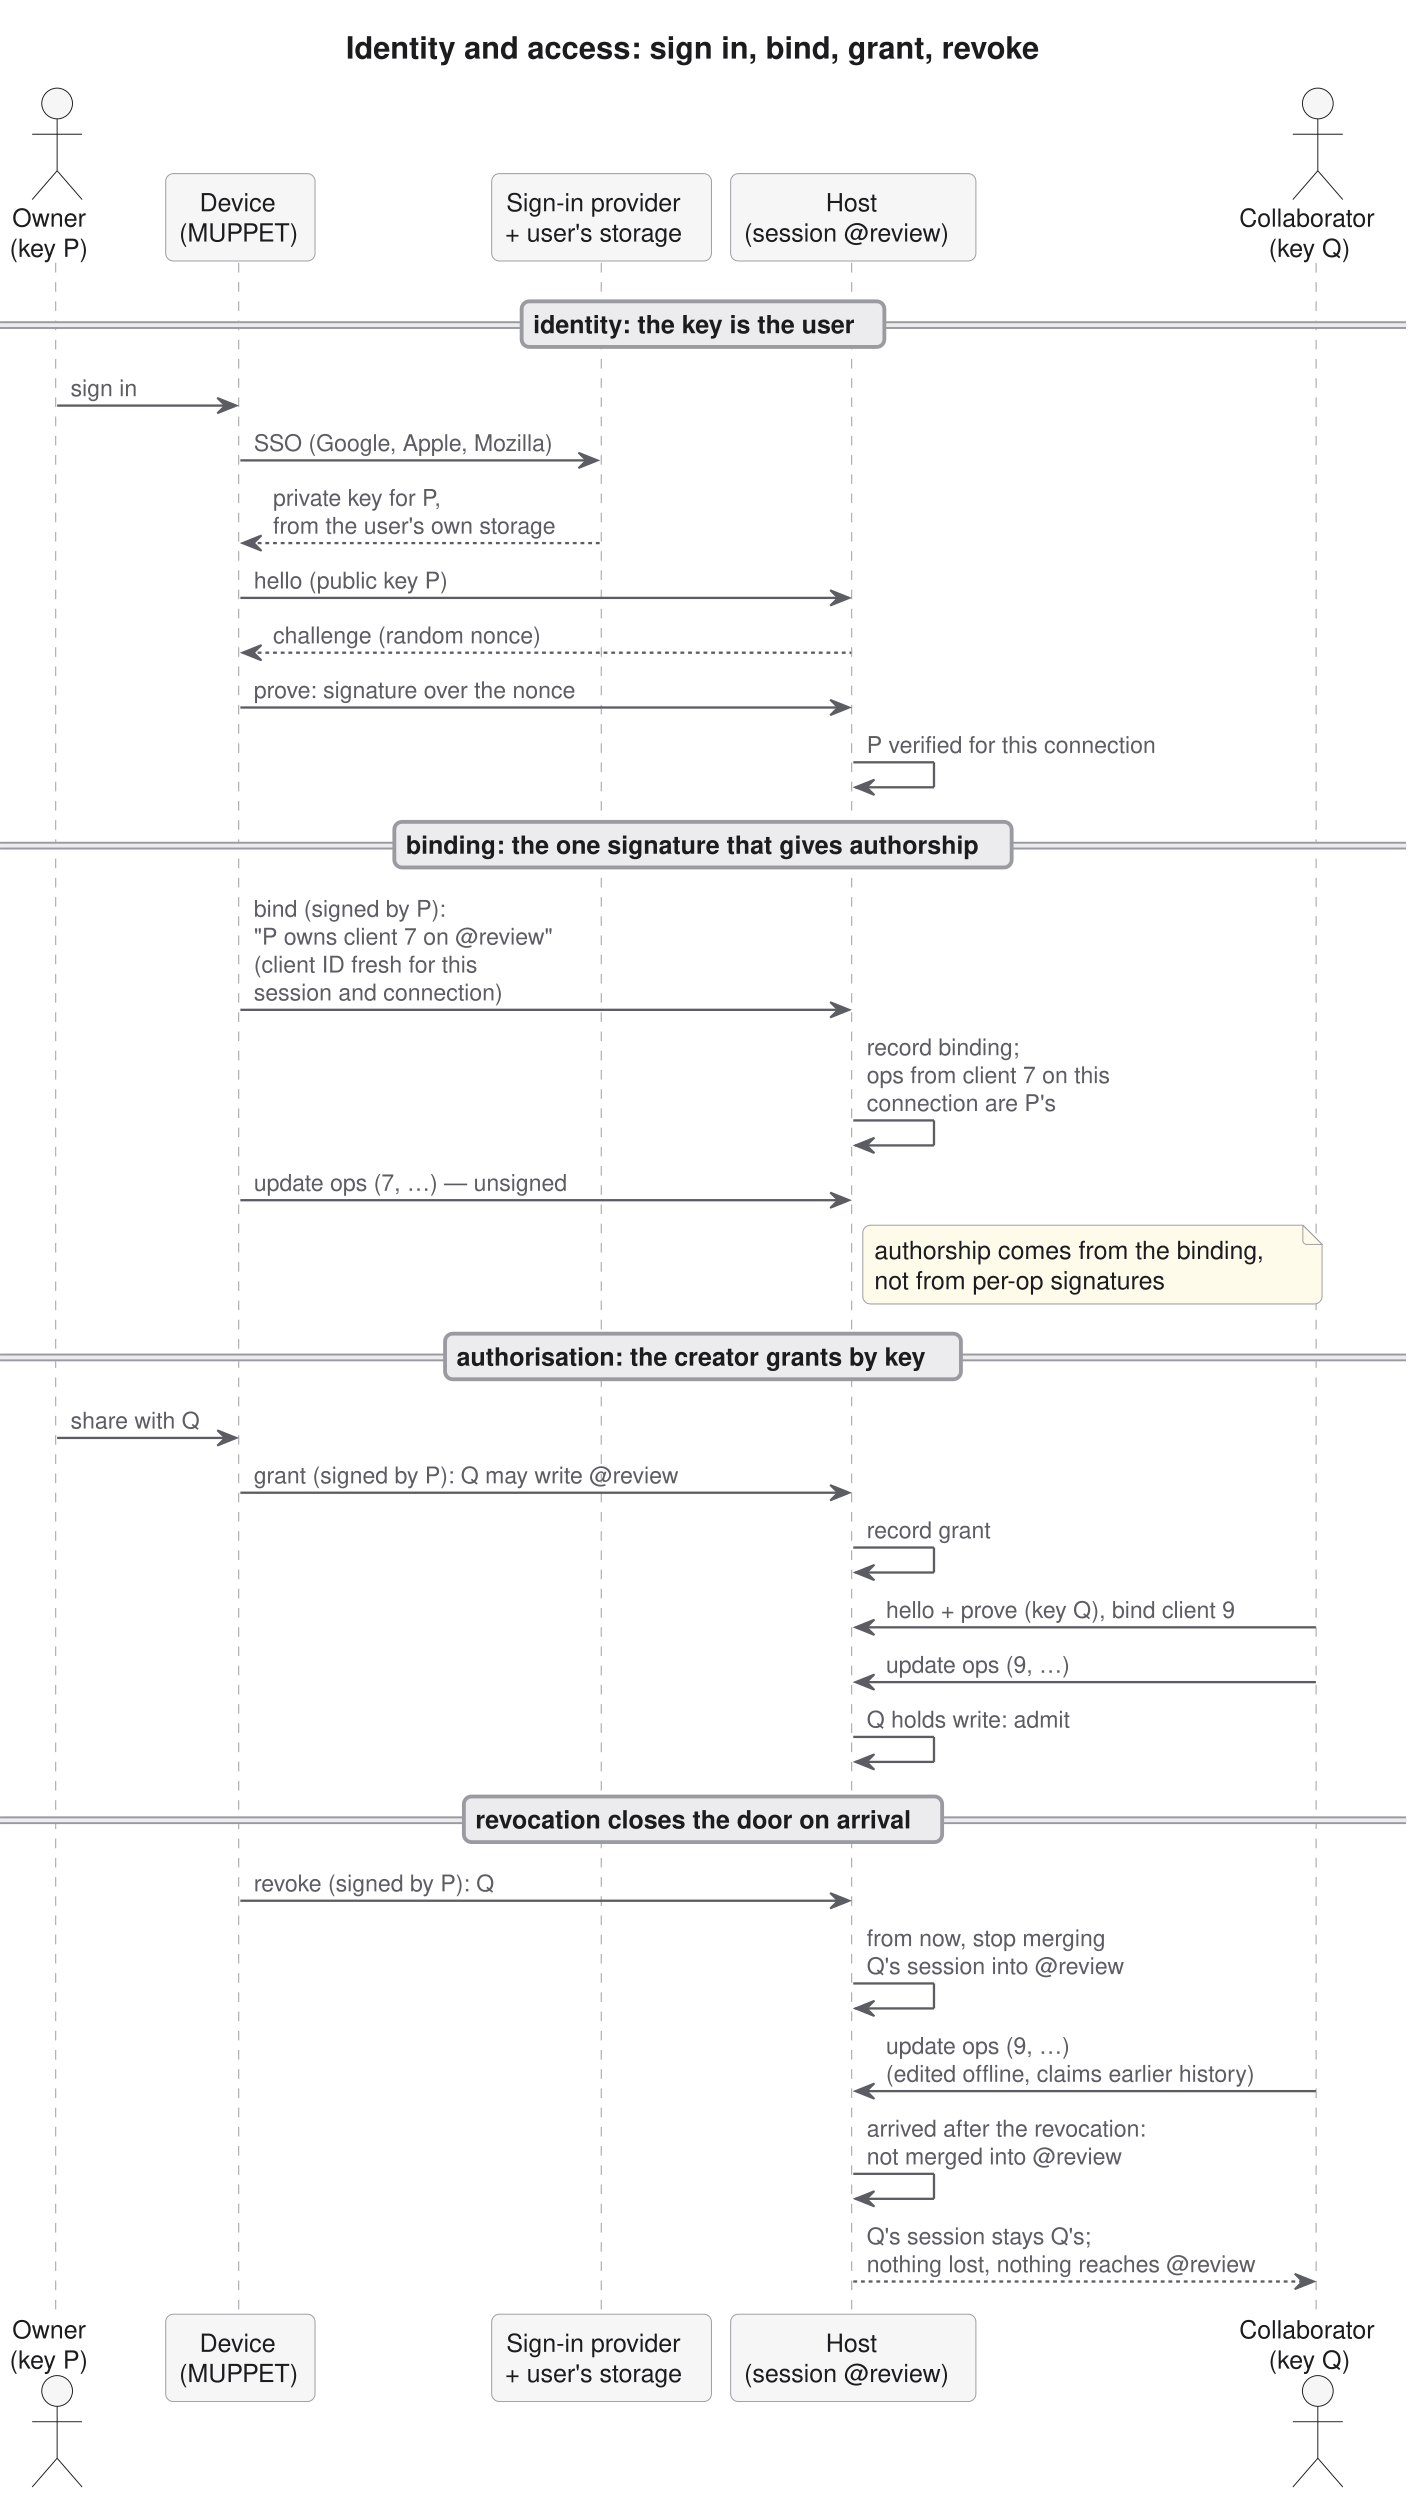
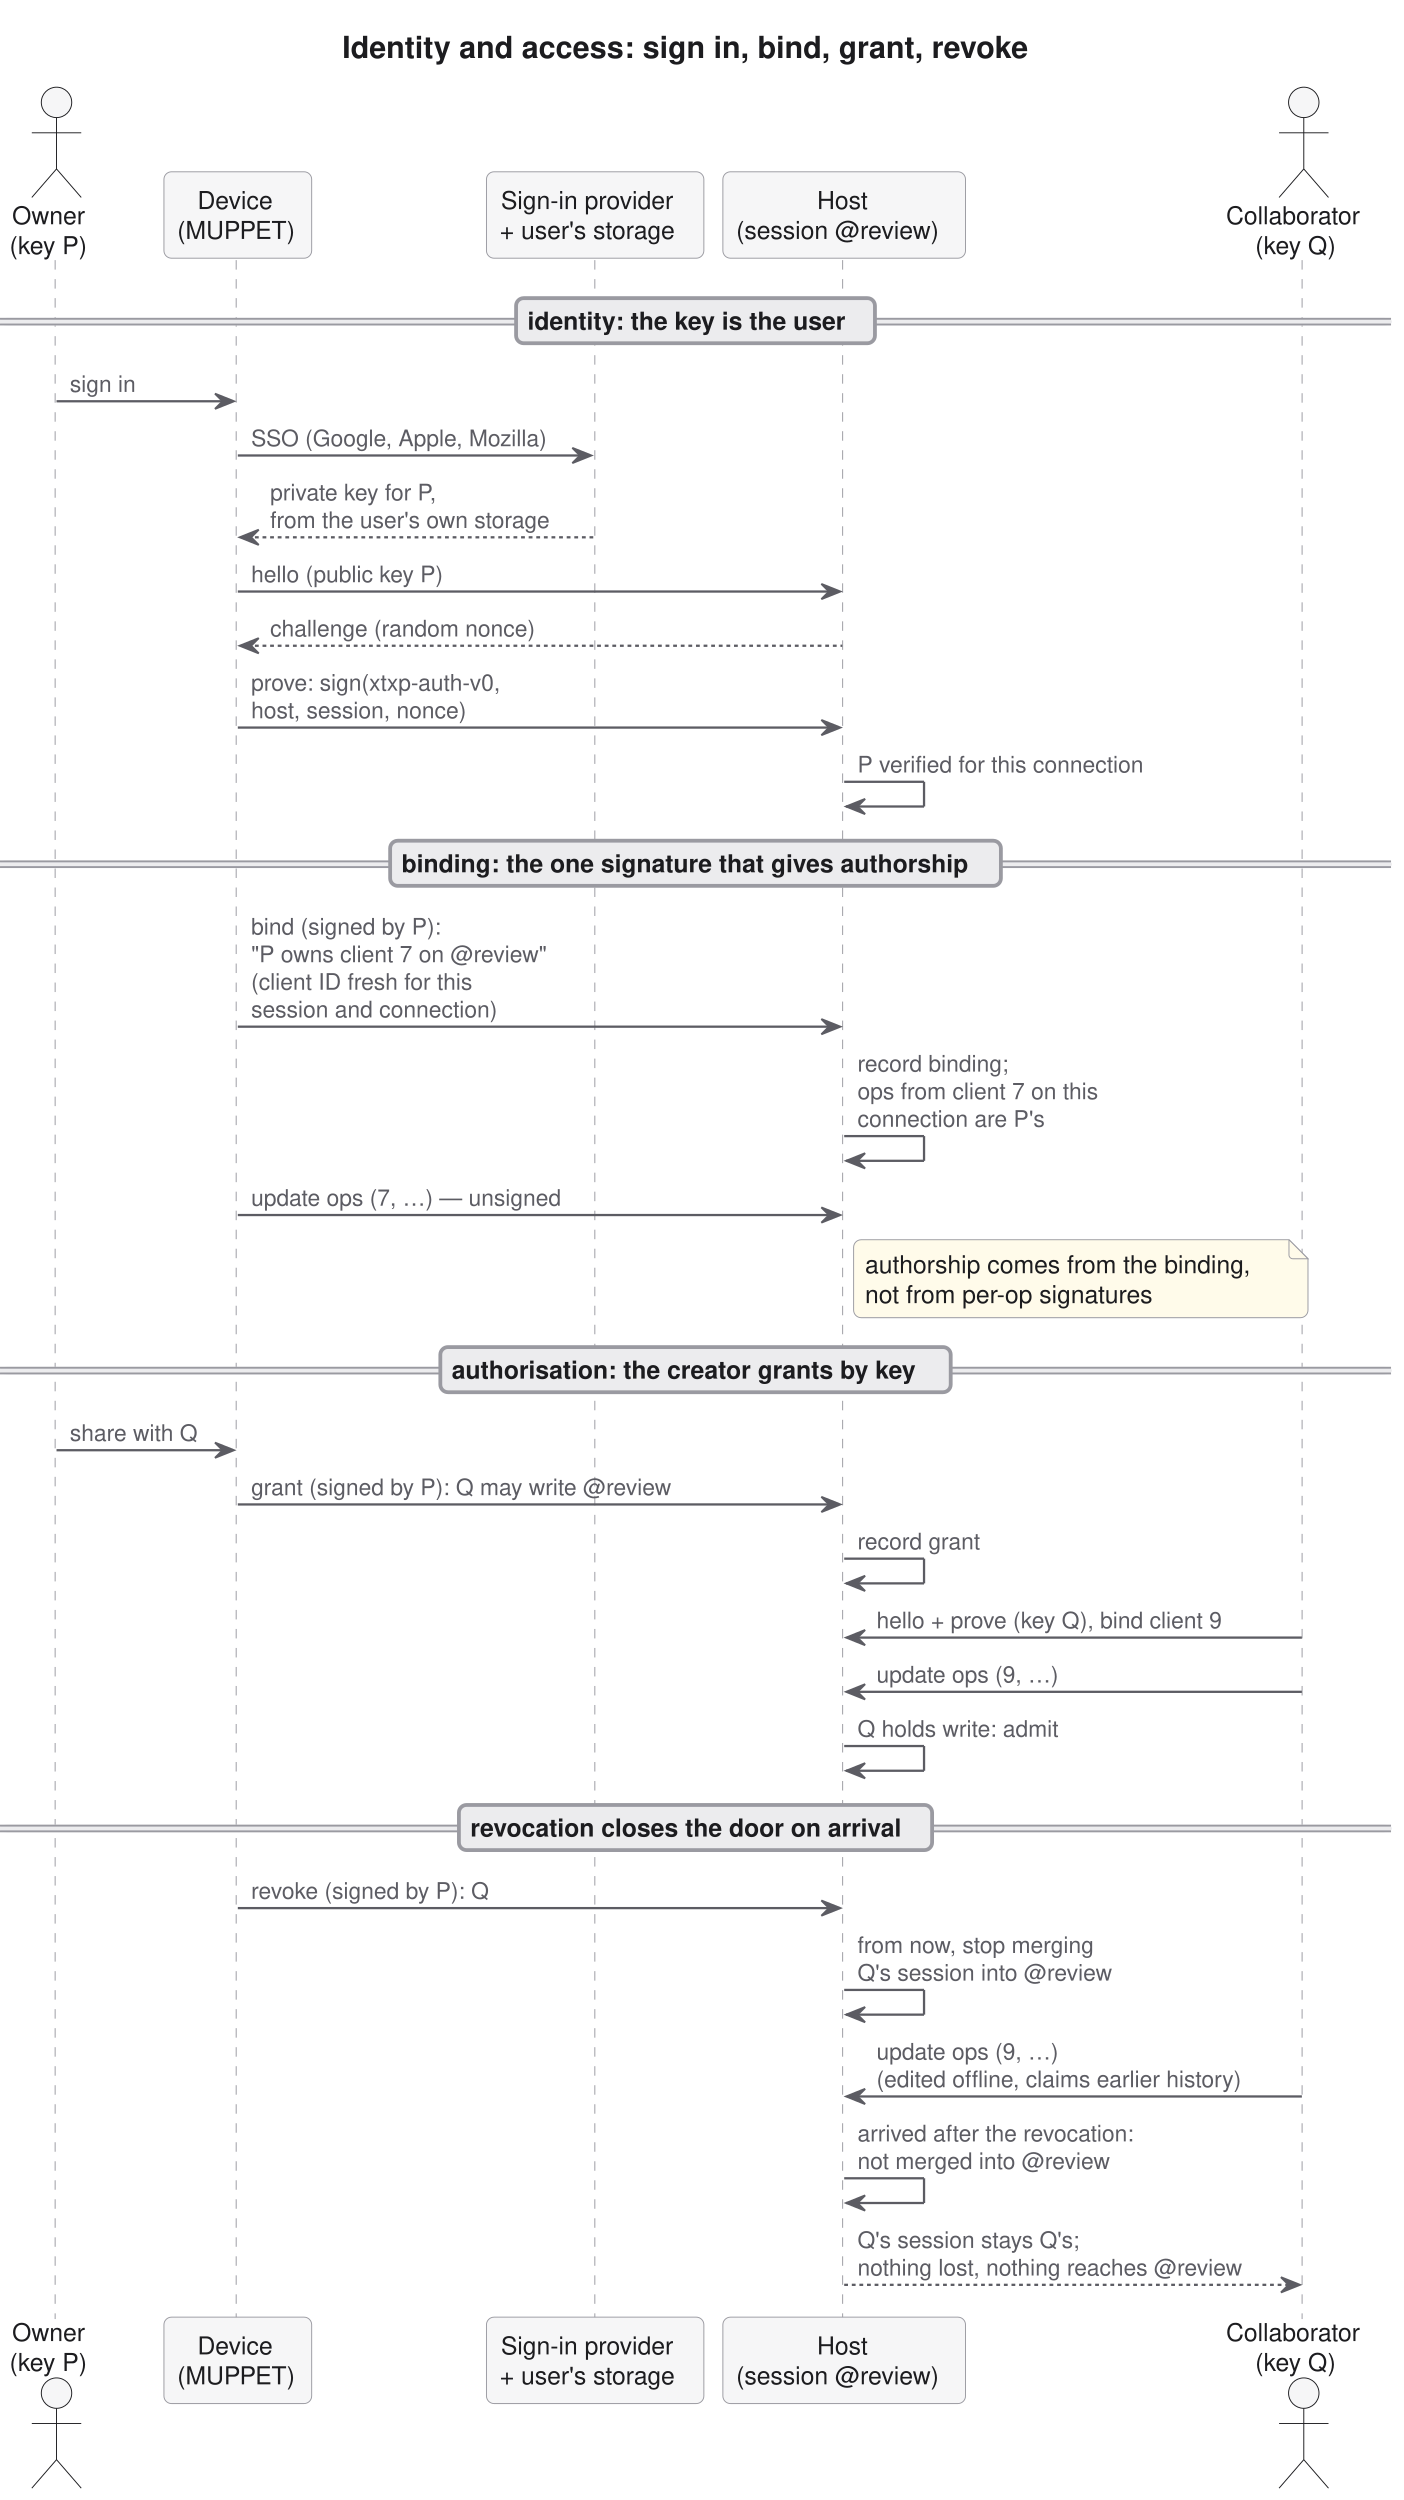
- <svg xmlns="http://www.w3.org/2000/svg" contentStyleType="text/css" data-diagram-type="SEQUENCE" height="1301px" preserveAspectRatio="none" style="width:738px;height:1301px;" version="1.1" viewBox="0 0 738 1301" width="738px" zoomAndPan="magnify">
+ <svg xmlns="http://www.w3.org/2000/svg" contentStyleType="text/css" data-diagram-type="SEQUENCE" height="1315px" preserveAspectRatio="none" style="width:738px;height:1315px;" version="1.1" viewBox="0 0 738 1315" width="738px" zoomAndPan="magnify">
  <defs />
  <g>
    <text fill="#1C1C1F" font-family="Helvetica" font-size="16" font-weight="bold" lengthAdjust="spacing" textLength="370.695" x="179.993" y="30.5">Identity and access: sign in, bind, grant, revoke</text>
    <g>
-       <rect fill="#000000" fill-opacity="0" height="1068.482" width="8" x="25.731" y="136.818" />
-       <line style="stroke:#9A9AA1;stroke-width:0.5;stroke-dasharray:5,5;" x1="29" x2="29" y1="136.818" y2="1205.301" />
-     </g>
-     <g>
-       <rect fill="#000000" fill-opacity="0" height="1068.482" width="8" x="121.087" y="136.818" />
-       <line style="stroke:#9A9AA1;stroke-width:0.5;stroke-dasharray:5,5;" x1="124.231" x2="124.231" y1="136.818" y2="1205.301" />
-     </g>
-     <g>
-       <rect fill="#000000" fill-opacity="0" height="1068.482" width="8" x="309.055" y="136.818" />
-       <line style="stroke:#9A9AA1;stroke-width:0.5;stroke-dasharray:5,5;" x1="312.88" x2="312.88" y1="136.818" y2="1205.301" />
-     </g>
-     <g>
-       <rect fill="#000000" fill-opacity="0" height="1068.482" width="8" x="440.045" y="136.818" />
-       <line style="stroke:#9A9AA1;stroke-width:0.5;stroke-dasharray:5,5;" x1="443.231" x2="443.231" y1="136.818" y2="1205.301" />
-     </g>
-     <g>
-       <rect fill="#000000" fill-opacity="0" height="1068.482" width="8" x="681.791" y="136.818" />
-       <line style="stroke:#9A9AA1;stroke-width:0.5;stroke-dasharray:5,5;" x1="684.902" x2="684.902" y1="136.818" y2="1205.301" />
+       <rect fill="#000000" fill-opacity="0" height="1083.002" width="8" x="25.731" y="136.818" />
+       <line style="stroke:#9A9AA1;stroke-width:0.5;stroke-dasharray:5,5;" x1="29" x2="29" y1="136.818" y2="1219.82" />
+     </g>
+     <g>
+       <rect fill="#000000" fill-opacity="0" height="1083.002" width="8" x="121.087" y="136.818" />
+       <line style="stroke:#9A9AA1;stroke-width:0.5;stroke-dasharray:5,5;" x1="124.231" x2="124.231" y1="136.818" y2="1219.82" />
+     </g>
+     <g>
+       <rect fill="#000000" fill-opacity="0" height="1083.002" width="8" x="309.055" y="136.818" />
+       <line style="stroke:#9A9AA1;stroke-width:0.5;stroke-dasharray:5,5;" x1="312.88" x2="312.88" y1="136.818" y2="1219.82" />
+     </g>
+     <g>
+       <rect fill="#000000" fill-opacity="0" height="1083.002" width="8" x="440.045" y="136.818" />
+       <line style="stroke:#9A9AA1;stroke-width:0.5;stroke-dasharray:5,5;" x1="443.231" x2="443.231" y1="136.818" y2="1219.82" />
+     </g>
+     <g>
+       <rect fill="#000000" fill-opacity="0" height="1083.002" width="8" x="681.791" y="136.818" />
+       <line style="stroke:#9A9AA1;stroke-width:0.5;stroke-dasharray:5,5;" x1="684.902" x2="684.902" y1="136.818" y2="1219.82" />
    </g>
    <g class="participant participant-head" data-participant="o">
      <text fill="#1C1C1F" font-family="Helvetica" font-size="13" lengthAdjust="spacing" textLength="40.733" x="6.365" y="117.953">Owner</text>
      <text fill="#1C1C1F" font-family="Helvetica" font-size="13" lengthAdjust="spacing" textLength="43.462" x="5" y="133.683">(key P)</text>
      <ellipse cx="29.731" cy="53.859" fill="#F6F6F7" rx="8" ry="8" style="stroke:#1C1C1F;stroke-width:0.5;" />
      <path d="M29.731,61.859 L29.731,88.859 M16.731,69.859 L42.731,69.859 M29.731,88.859 L16.731,103.859 M29.731,88.859 L42.731,103.859" fill="none" style="stroke:#1C1C1F;stroke-width:0.5;" />
    </g>
    <g class="participant participant-tail" data-participant="o">
-       <text fill="#1C1C1F" font-family="Helvetica" font-size="13" lengthAdjust="spacing" textLength="40.733" x="6.365" y="1216.895">Owner</text>
-       <text fill="#1C1C1F" font-family="Helvetica" font-size="13" lengthAdjust="spacing" textLength="43.462" x="5" y="1232.624">(key P)</text>
-       <ellipse cx="29.731" cy="1244.26" fill="#F6F6F7" rx="8" ry="8" style="stroke:#1C1C1F;stroke-width:0.5;" />
-       <path d="M29.731,1252.26 L29.731,1279.26 M16.731,1260.26 L42.731,1260.26 M29.731,1279.26 L16.731,1294.26 M29.731,1279.26 L42.731,1294.26" fill="none" style="stroke:#1C1C1F;stroke-width:0.5;" />
+       <text fill="#1C1C1F" font-family="Helvetica" font-size="13" lengthAdjust="spacing" textLength="40.733" x="6.365" y="1231.414">Owner</text>
+       <text fill="#1C1C1F" font-family="Helvetica" font-size="13" lengthAdjust="spacing" textLength="43.462" x="5" y="1247.144">(key P)</text>
+       <ellipse cx="29.731" cy="1258.779" fill="#F6F6F7" rx="8" ry="8" style="stroke:#1C1C1F;stroke-width:0.5;" />
+       <path d="M29.731,1266.779 L29.731,1293.779 M16.731,1274.779 L42.731,1274.779 M29.731,1293.779 L16.731,1308.779 M29.731,1293.779 L42.731,1308.779" fill="none" style="stroke:#1C1C1F;stroke-width:0.5;" />
    </g>
    <g class="participant participant-head" data-participant="d">
      <rect fill="#F6F6F7" height="45.459" rx="4" ry="4" style="stroke:#9A9AA1;stroke-width:0.5;" width="77.711" x="86.231" y="90.359" />
      <text fill="#1C1C1F" font-family="Helvetica" font-size="13" lengthAdjust="spacing" textLength="42.421" x="103.876" y="109.953">Device</text>
      <text fill="#1C1C1F" font-family="Helvetica" font-size="13" lengthAdjust="spacing" textLength="63.711" x="93.231" y="125.683">(MUPPET)</text>
    </g>
    <g class="participant participant-tail" data-participant="d">
-       <rect fill="#F6F6F7" height="45.459" rx="4" ry="4" style="stroke:#9A9AA1;stroke-width:0.5;" width="77.711" x="86.231" y="1204.301" />
-       <text fill="#1C1C1F" font-family="Helvetica" font-size="13" lengthAdjust="spacing" textLength="42.421" x="103.876" y="1223.895">Device</text>
-       <text fill="#1C1C1F" font-family="Helvetica" font-size="13" lengthAdjust="spacing" textLength="63.711" x="93.231" y="1239.624">(MUPPET)</text>
+       <rect fill="#F6F6F7" height="45.459" rx="4" ry="4" style="stroke:#9A9AA1;stroke-width:0.5;" width="77.711" x="86.231" y="1218.82" />
+       <text fill="#1C1C1F" font-family="Helvetica" font-size="13" lengthAdjust="spacing" textLength="42.421" x="103.876" y="1238.414">Device</text>
+       <text fill="#1C1C1F" font-family="Helvetica" font-size="13" lengthAdjust="spacing" textLength="63.711" x="93.231" y="1254.144">(MUPPET)</text>
    </g>
    <g class="participant participant-head" data-participant="sso">
      <rect fill="#F6F6F7" height="45.459" rx="4" ry="4" style="stroke:#9A9AA1;stroke-width:0.5;" width="114.35" x="255.88" y="90.359" />
      <text fill="#1C1C1F" font-family="Helvetica" font-size="13" lengthAdjust="spacing" textLength="99.144" x="263.483" y="109.953">Sign-in provider</text>
      <text fill="#1C1C1F" font-family="Helvetica" font-size="13" lengthAdjust="spacing" textLength="100.35" x="262.88" y="125.683">+ user's storage</text>
    </g>
    <g class="participant participant-tail" data-participant="sso">
-       <rect fill="#F6F6F7" height="45.459" rx="4" ry="4" style="stroke:#9A9AA1;stroke-width:0.5;" width="114.35" x="255.88" y="1204.301" />
-       <text fill="#1C1C1F" font-family="Helvetica" font-size="13" lengthAdjust="spacing" textLength="99.144" x="263.483" y="1223.895">Sign-in provider</text>
-       <text fill="#1C1C1F" font-family="Helvetica" font-size="13" lengthAdjust="spacing" textLength="100.35" x="262.88" y="1239.624">+ user's storage</text>
+       <rect fill="#F6F6F7" height="45.459" rx="4" ry="4" style="stroke:#9A9AA1;stroke-width:0.5;" width="114.35" x="255.88" y="1218.82" />
+       <text fill="#1C1C1F" font-family="Helvetica" font-size="13" lengthAdjust="spacing" textLength="99.144" x="263.483" y="1238.414">Sign-in provider</text>
+       <text fill="#1C1C1F" font-family="Helvetica" font-size="13" lengthAdjust="spacing" textLength="100.35" x="262.88" y="1254.144">+ user's storage</text>
    </g>
    <g class="participant participant-head" data-participant="t">
      <rect fill="#F6F6F7" height="45.459" rx="4" ry="4" style="stroke:#9A9AA1;stroke-width:0.5;" width="127.629" x="380.231" y="90.359" />
      <text fill="#1C1C1F" font-family="Helvetica" font-size="13" lengthAdjust="spacing" textLength="28.571" x="429.76" y="109.953">Host</text>
      <text fill="#1C1C1F" font-family="Helvetica" font-size="13" lengthAdjust="spacing" textLength="113.629" x="387.231" y="125.683">(session @review)</text>
    </g>
    <g class="participant participant-tail" data-participant="t">
-       <rect fill="#F6F6F7" height="45.459" rx="4" ry="4" style="stroke:#9A9AA1;stroke-width:0.5;" width="127.629" x="380.231" y="1204.301" />
-       <text fill="#1C1C1F" font-family="Helvetica" font-size="13" lengthAdjust="spacing" textLength="28.571" x="429.76" y="1223.895">Host</text>
-       <text fill="#1C1C1F" font-family="Helvetica" font-size="13" lengthAdjust="spacing" textLength="113.629" x="387.231" y="1239.624">(session @review)</text>
+       <rect fill="#F6F6F7" height="45.459" rx="4" ry="4" style="stroke:#9A9AA1;stroke-width:0.5;" width="127.629" x="380.231" y="1218.82" />
+       <text fill="#1C1C1F" font-family="Helvetica" font-size="13" lengthAdjust="spacing" textLength="28.571" x="429.76" y="1238.414">Host</text>
+       <text fill="#1C1C1F" font-family="Helvetica" font-size="13" lengthAdjust="spacing" textLength="113.629" x="387.231" y="1254.144">(session @review)</text>
    </g>
    <g class="participant participant-head" data-participant="q">
      <text fill="#1C1C1F" font-family="Helvetica" font-size="13" lengthAdjust="spacing" textLength="75.778" x="644.902" y="117.953">Collaborator</text>
      <text fill="#1C1C1F" font-family="Helvetica" font-size="13" lengthAdjust="spacing" textLength="45.1" x="660.241" y="133.683">(key Q)</text>
      <ellipse cx="685.791" cy="53.859" fill="#F6F6F7" rx="8" ry="8" style="stroke:#1C1C1F;stroke-width:0.5;" />
      <path d="M685.791,61.859 L685.791,88.859 M672.791,69.859 L698.791,69.859 M685.791,88.859 L672.791,103.859 M685.791,88.859 L698.791,103.859" fill="none" style="stroke:#1C1C1F;stroke-width:0.5;" />
    </g>
    <g class="participant participant-tail" data-participant="q">
-       <text fill="#1C1C1F" font-family="Helvetica" font-size="13" lengthAdjust="spacing" textLength="75.778" x="644.902" y="1216.895">Collaborator</text>
-       <text fill="#1C1C1F" font-family="Helvetica" font-size="13" lengthAdjust="spacing" textLength="45.1" x="660.241" y="1232.624">(key Q)</text>
-       <ellipse cx="685.791" cy="1244.26" fill="#F6F6F7" rx="8" ry="8" style="stroke:#1C1C1F;stroke-width:0.5;" />
-       <path d="M685.791,1252.26 L685.791,1279.26 M672.791,1260.26 L698.791,1260.26 M685.791,1279.26 L672.791,1294.26 M685.791,1279.26 L698.791,1294.26" fill="none" style="stroke:#1C1C1F;stroke-width:0.5;" />
+       <text fill="#1C1C1F" font-family="Helvetica" font-size="13" lengthAdjust="spacing" textLength="75.778" x="644.902" y="1231.414">Collaborator</text>
+       <text fill="#1C1C1F" font-family="Helvetica" font-size="13" lengthAdjust="spacing" textLength="45.1" x="660.241" y="1247.144">(key Q)</text>
+       <ellipse cx="685.791" cy="1258.779" fill="#F6F6F7" rx="8" ry="8" style="stroke:#1C1C1F;stroke-width:0.5;" />
+       <path d="M685.791,1266.779 L685.791,1293.779 M672.791,1274.779 L698.791,1274.779 M685.791,1293.779 L672.791,1308.779 M685.791,1293.779 L698.791,1308.779" fill="none" style="stroke:#1C1C1F;stroke-width:0.5;" />
    </g>
    <rect fill="#ECECEE" height="3" rx="4" ry="4" style="stroke:#ECECEE;stroke-width:1;" width="731.68" x="0" y="167.683" />
    <line style="stroke:#9A9AA1;stroke-width:1;" x1="0" x2="731.68" y1="167.683" y2="167.683" />
    <line style="stroke:#9A9AA1;stroke-width:1;" x1="0" x2="731.68" y1="170.683" y2="170.683" />
    <rect fill="#ECECEE" height="23.73" rx="4" ry="4" style="stroke:#9A9AA1;stroke-width:2;" width="188.764" x="271.458" y="156.818" />
    <text fill="#1C1C1F" font-family="Helvetica" font-size="13" font-weight="bold" lengthAdjust="spacing" textLength="171.685" x="277.458" y="173.412">identity: the key is the user</text>
    <g class="message" data-participant-1="o" data-participant-2="d">
      <polygon fill="#5C5C63" points="113.087,207.067,123.087,211.067,113.087,215.067,117.087,211.067" style="stroke:#5C5C63;stroke-width:1;" />
      <line style="stroke:#5C5C63;stroke-width:1.2;" x1="29.731" x2="119.087" y1="211.067" y2="211.067" />
      <text fill="#5C5C63" font-family="Helvetica" font-size="12" lengthAdjust="spacing" textLength="37.06" x="36.731" y="206.173">sign in</text>
    </g>
    <g class="message" data-participant-1="d" data-participant-2="sso">
      <polygon fill="#5C5C63" points="301.055,235.587,311.055,239.587,301.055,243.587,305.055,239.587" style="stroke:#5C5C63;stroke-width:1;" />
      <line style="stroke:#5C5C63;stroke-width:1.2;" x1="125.087" x2="307.055" y1="239.587" y2="239.587" />
      <text fill="#5C5C63" font-family="Helvetica" font-size="12" lengthAdjust="spacing" textLength="163.969" x="132.087" y="234.692">SSO (Google, Apple, Mozilla)</text>
    </g>
    <g class="message" data-participant-1="sso" data-participant-2="d">
      <polygon fill="#5C5C63" points="136.087,278.626,126.087,282.626,136.087,286.626,132.087,282.626" style="stroke:#5C5C63;stroke-width:1;" />
      <line style="stroke:#5C5C63;stroke-width:1.2;stroke-dasharray:2,2;" x1="130.087" x2="312.055" y1="282.626" y2="282.626" />
      <text fill="#5C5C63" font-family="Helvetica" font-size="12" lengthAdjust="spacing" textLength="96.902" x="142.087" y="263.212">private key for P,</text>
      <text fill="#5C5C63" font-family="Helvetica" font-size="12" lengthAdjust="spacing" textLength="160.231" x="142.087" y="277.731">from the user's own storage</text>
    </g>
    <g class="message" data-participant-1="d" data-participant-2="t">
      <polygon fill="#5C5C63" points="432.045,307.146,442.045,311.146,432.045,315.146,436.045,311.146" style="stroke:#5C5C63;stroke-width:1;" />
      <line style="stroke:#5C5C63;stroke-width:1.2;" x1="125.087" x2="438.045" y1="311.146" y2="311.146" />
      <text fill="#5C5C63" font-family="Helvetica" font-size="12" lengthAdjust="spacing" textLength="108.428" x="132.087" y="306.251">hello (public key P)</text>
    </g>
    <g class="message" data-participant-1="t" data-participant-2="d">
      <polygon fill="#5C5C63" points="136.087,335.665,126.087,339.665,136.087,343.665,132.087,339.665" style="stroke:#5C5C63;stroke-width:1;" />
      <line style="stroke:#5C5C63;stroke-width:1.2;stroke-dasharray:2,2;" x1="130.087" x2="443.045" y1="339.665" y2="339.665" />
      <text fill="#5C5C63" font-family="Helvetica" font-size="12" lengthAdjust="spacing" textLength="149.074" x="142.087" y="334.771">challenge (random nonce)</text>
    </g>
    <g class="message" data-participant-1="d" data-participant-2="t">
-       <polygon fill="#5C5C63" points="432.045,364.185,442.045,368.185,432.045,372.185,436.045,368.185" style="stroke:#5C5C63;stroke-width:1;" />
-       <line style="stroke:#5C5C63;stroke-width:1.2;" x1="125.087" x2="438.045" y1="368.185" y2="368.185" />
-       <text fill="#5C5C63" font-family="Helvetica" font-size="12" lengthAdjust="spacing" textLength="181.418" x="132.087" y="363.29">prove: signature over the nonce</text>
-     </g>
-     <g class="message" data-participant-1="t" data-participant-2="t">
-       <line style="stroke:#5C5C63;stroke-width:1.2;" x1="444.045" x2="486.045" y1="396.704" y2="396.704" />
-       <line style="stroke:#5C5C63;stroke-width:1.2;" x1="486.045" x2="486.045" y1="396.704" y2="409.704" />
-       <line style="stroke:#5C5C63;stroke-width:1.2;" x1="445.045" x2="486.045" y1="409.704" y2="409.704" />
-       <polygon fill="#5C5C63" points="455.045,405.704,445.045,409.704,455.045,413.704,451.045,409.704" style="stroke:#5C5C63;stroke-width:1;" />
-       <text fill="#5C5C63" font-family="Helvetica" font-size="12" lengthAdjust="spacing" textLength="163.635" x="451.045" y="391.81">P verified for this connection</text>
-     </g>
-     <rect fill="#ECECEE" height="3" rx="4" ry="4" style="stroke:#ECECEE;stroke-width:1;" width="731.68" x="0" y="438.569" />
-     <line style="stroke:#9A9AA1;stroke-width:1;" x1="0" x2="731.68" y1="438.569" y2="438.569" />
-     <line style="stroke:#9A9AA1;stroke-width:1;" x1="0" x2="731.68" y1="441.569" y2="441.569" />
-     <rect fill="#ECECEE" height="23.73" rx="4" ry="4" style="stroke:#9A9AA1;stroke-width:2;" width="321.258" x="205.211" y="427.704" />
-     <text fill="#1C1C1F" font-family="Helvetica" font-size="13" font-weight="bold" lengthAdjust="spacing" textLength="304.18" x="211.211" y="444.298">binding: the one signature that gives authorship</text>
-     <g class="message" data-participant-1="d" data-participant-2="t">
-       <polygon fill="#5C5C63" points="432.045,521.512,442.045,525.512,432.045,529.512,436.045,525.512" style="stroke:#5C5C63;stroke-width:1;" />
-       <line style="stroke:#5C5C63;stroke-width:1.2;" x1="125.087" x2="438.045" y1="525.512" y2="525.512" />
-       <text fill="#5C5C63" font-family="Helvetica" font-size="12" lengthAdjust="spacing" textLength="106.816" x="132.087" y="477.059">bind (signed by P):</text>
-       <text fill="#5C5C63" font-family="Helvetica" font-size="12" lengthAdjust="spacing" textLength="167.484" x="132.087" y="491.578">"P owns client 7 on @review"</text>
-       <text fill="#5C5C63" font-family="Helvetica" font-size="12" lengthAdjust="spacing" textLength="126.24" x="132.087" y="506.098">(client ID fresh for this</text>
-       <text fill="#5C5C63" font-family="Helvetica" font-size="12" lengthAdjust="spacing" textLength="138.691" x="132.087" y="520.617">session and connection)</text>
-     </g>
-     <g class="message" data-participant-1="t" data-participant-2="t">
-       <line style="stroke:#5C5C63;stroke-width:1.2;" x1="444.045" x2="486.045" y1="583.07" y2="583.07" />
-       <line style="stroke:#5C5C63;stroke-width:1.2;" x1="486.045" x2="486.045" y1="583.07" y2="596.07" />
-       <line style="stroke:#5C5C63;stroke-width:1.2;" x1="445.045" x2="486.045" y1="596.07" y2="596.07" />
-       <polygon fill="#5C5C63" points="455.045,592.07,445.045,596.07,455.045,600.07,451.045,596.07" style="stroke:#5C5C63;stroke-width:1;" />
-       <text fill="#5C5C63" font-family="Helvetica" font-size="12" lengthAdjust="spacing" textLength="86.473" x="451.045" y="549.137">record binding;</text>
-       <text fill="#5C5C63" font-family="Helvetica" font-size="12" lengthAdjust="spacing" textLength="136.435" x="451.045" y="563.656">ops from client 7 on this</text>
-       <text fill="#5C5C63" font-family="Helvetica" font-size="12" lengthAdjust="spacing" textLength="105.797" x="451.045" y="578.176">connection are P's</text>
-     </g>
-     <g class="message" data-participant-1="d" data-participant-2="t">
-       <polygon fill="#5C5C63" points="432.045,620.59,442.045,624.59,432.045,628.59,436.045,624.59" style="stroke:#5C5C63;stroke-width:1;" />
-       <line style="stroke:#5C5C63;stroke-width:1.2;" x1="125.087" x2="438.045" y1="624.59" y2="624.59" />
-       <text fill="#5C5C63" font-family="Helvetica" font-size="12" lengthAdjust="spacing" textLength="170.795" x="132.087" y="619.695">update ops (7, …) — unsigned</text>
-     </g>
-     <path d="M449,641.59 L449,674.59 A4,4 0 0 0 453,678.59 L684,678.59 A4,4 0 0 0 688,674.59 L688,647.59 L678,637.59 L453,637.59 A4,4 0 0 0 449,641.59" fill="#FFFBEA" style="stroke:#9A9AA1;stroke-width:0.5;" />
-     <path d="M678,637.59 L678,645.59 A2,2 0 0 0 680,647.59 L688,647.59 L678,637.59" fill="#FFFBEA" style="stroke:#9A9AA1;stroke-width:0.5;" />
-     <text fill="#1C1C1F" font-family="Helvetica" font-size="13" lengthAdjust="spacing" textLength="218.651" x="455" y="655.184">authorship comes from the binding,</text>
-     <text fill="#1C1C1F" font-family="Helvetica" font-size="13" lengthAdjust="spacing" textLength="165.991" x="455" y="670.913">not from per-op signatures</text>
-     <rect fill="#ECECEE" height="3" rx="4" ry="4" style="stroke:#ECECEE;stroke-width:1;" width="731.68" x="0" y="704.914" />
-     <line style="stroke:#9A9AA1;stroke-width:1;" x1="0" x2="731.68" y1="704.914" y2="704.914" />
-     <line style="stroke:#9A9AA1;stroke-width:1;" x1="0" x2="731.68" y1="707.914" y2="707.914" />
-     <rect fill="#ECECEE" height="23.73" rx="4" ry="4" style="stroke:#9A9AA1;stroke-width:2;" width="268.459" x="231.611" y="694.049" />
-     <text fill="#1C1C1F" font-family="Helvetica" font-size="13" font-weight="bold" lengthAdjust="spacing" textLength="251.38" x="237.611" y="710.643">authorisation: the creator grants by key</text>
+       <polygon fill="#5C5C63" points="432.045,378.704,442.045,382.704,432.045,386.704,436.045,382.704" style="stroke:#5C5C63;stroke-width:1;" />
+       <line style="stroke:#5C5C63;stroke-width:1.2;" x1="125.087" x2="438.045" y1="382.704" y2="382.704" />
+       <text fill="#5C5C63" font-family="Helvetica" font-size="12" lengthAdjust="spacing" textLength="145.74" x="132.087" y="363.29">prove: sign(xtxp-auth-v0,</text>
+       <text fill="#5C5C63" font-family="Helvetica" font-size="12" lengthAdjust="spacing" textLength="121.008" x="132.087" y="377.81">host, session, nonce)</text>
+     </g>
+     <g class="message" data-participant-1="t" data-participant-2="t">
+       <line style="stroke:#5C5C63;stroke-width:1.2;" x1="444.045" x2="486.045" y1="411.224" y2="411.224" />
+       <line style="stroke:#5C5C63;stroke-width:1.2;" x1="486.045" x2="486.045" y1="411.224" y2="424.224" />
+       <line style="stroke:#5C5C63;stroke-width:1.2;" x1="445.045" x2="486.045" y1="424.224" y2="424.224" />
+       <polygon fill="#5C5C63" points="455.045,420.224,445.045,424.224,455.045,428.224,451.045,424.224" style="stroke:#5C5C63;stroke-width:1;" />
+       <text fill="#5C5C63" font-family="Helvetica" font-size="12" lengthAdjust="spacing" textLength="163.635" x="451.045" y="406.329">P verified for this connection</text>
+     </g>
+     <rect fill="#ECECEE" height="3" rx="4" ry="4" style="stroke:#ECECEE;stroke-width:1;" width="731.68" x="0" y="453.088" />
+     <line style="stroke:#9A9AA1;stroke-width:1;" x1="0" x2="731.68" y1="453.088" y2="453.088" />
+     <line style="stroke:#9A9AA1;stroke-width:1;" x1="0" x2="731.68" y1="456.088" y2="456.088" />
+     <rect fill="#ECECEE" height="23.73" rx="4" ry="4" style="stroke:#9A9AA1;stroke-width:2;" width="321.258" x="205.211" y="442.224" />
+     <text fill="#1C1C1F" font-family="Helvetica" font-size="13" font-weight="bold" lengthAdjust="spacing" textLength="304.18" x="211.211" y="458.817">binding: the one signature that gives authorship</text>
+     <g class="message" data-participant-1="d" data-participant-2="t">
+       <polygon fill="#5C5C63" points="432.045,536.031,442.045,540.031,432.045,544.031,436.045,540.031" style="stroke:#5C5C63;stroke-width:1;" />
+       <line style="stroke:#5C5C63;stroke-width:1.2;" x1="125.087" x2="438.045" y1="540.031" y2="540.031" />
+       <text fill="#5C5C63" font-family="Helvetica" font-size="12" lengthAdjust="spacing" textLength="106.816" x="132.087" y="491.578">bind (signed by P):</text>
+       <text fill="#5C5C63" font-family="Helvetica" font-size="12" lengthAdjust="spacing" textLength="167.484" x="132.087" y="506.098">"P owns client 7 on @review"</text>
+       <text fill="#5C5C63" font-family="Helvetica" font-size="12" lengthAdjust="spacing" textLength="126.24" x="132.087" y="520.617">(client ID fresh for this</text>
+       <text fill="#5C5C63" font-family="Helvetica" font-size="12" lengthAdjust="spacing" textLength="138.691" x="132.087" y="535.137">session and connection)</text>
+     </g>
+     <g class="message" data-participant-1="t" data-participant-2="t">
+       <line style="stroke:#5C5C63;stroke-width:1.2;" x1="444.045" x2="486.045" y1="597.59" y2="597.59" />
+       <line style="stroke:#5C5C63;stroke-width:1.2;" x1="486.045" x2="486.045" y1="597.59" y2="610.59" />
+       <line style="stroke:#5C5C63;stroke-width:1.2;" x1="445.045" x2="486.045" y1="610.59" y2="610.59" />
+       <polygon fill="#5C5C63" points="455.045,606.59,445.045,610.59,455.045,614.59,451.045,610.59" style="stroke:#5C5C63;stroke-width:1;" />
+       <text fill="#5C5C63" font-family="Helvetica" font-size="12" lengthAdjust="spacing" textLength="86.473" x="451.045" y="563.656">record binding;</text>
+       <text fill="#5C5C63" font-family="Helvetica" font-size="12" lengthAdjust="spacing" textLength="136.435" x="451.045" y="578.176">ops from client 7 on this</text>
+       <text fill="#5C5C63" font-family="Helvetica" font-size="12" lengthAdjust="spacing" textLength="105.797" x="451.045" y="592.695">connection are P's</text>
+     </g>
+     <g class="message" data-participant-1="d" data-participant-2="t">
+       <polygon fill="#5C5C63" points="432.045,635.109,442.045,639.109,432.045,643.109,436.045,639.109" style="stroke:#5C5C63;stroke-width:1;" />
+       <line style="stroke:#5C5C63;stroke-width:1.2;" x1="125.087" x2="438.045" y1="639.109" y2="639.109" />
+       <text fill="#5C5C63" font-family="Helvetica" font-size="12" lengthAdjust="spacing" textLength="170.795" x="132.087" y="634.215">update ops (7, …) — unsigned</text>
+     </g>
+     <path d="M449,656.109 L449,689.109 A4,4 0 0 0 453,693.109 L684,693.109 A4,4 0 0 0 688,689.109 L688,662.109 L678,652.109 L453,652.109 A4,4 0 0 0 449,656.109" fill="#FFFBEA" style="stroke:#9A9AA1;stroke-width:0.5;" />
+     <path d="M678,652.109 L678,660.109 A2,2 0 0 0 680,662.109 L688,662.109 L678,652.109" fill="#FFFBEA" style="stroke:#9A9AA1;stroke-width:0.5;" />
+     <text fill="#1C1C1F" font-family="Helvetica" font-size="13" lengthAdjust="spacing" textLength="218.651" x="455" y="669.703">authorship comes from the binding,</text>
+     <text fill="#1C1C1F" font-family="Helvetica" font-size="13" lengthAdjust="spacing" textLength="165.991" x="455" y="685.433">not from per-op signatures</text>
+     <rect fill="#ECECEE" height="3" rx="4" ry="4" style="stroke:#ECECEE;stroke-width:1;" width="731.68" x="0" y="719.433" />
+     <line style="stroke:#9A9AA1;stroke-width:1;" x1="0" x2="731.68" y1="719.433" y2="719.433" />
+     <line style="stroke:#9A9AA1;stroke-width:1;" x1="0" x2="731.68" y1="722.433" y2="722.433" />
+     <rect fill="#ECECEE" height="23.73" rx="4" ry="4" style="stroke:#9A9AA1;stroke-width:2;" width="268.459" x="231.611" y="708.568" />
+     <text fill="#1C1C1F" font-family="Helvetica" font-size="13" font-weight="bold" lengthAdjust="spacing" textLength="251.38" x="237.611" y="725.162">authorisation: the creator grants by key</text>
    <g class="message" data-participant-1="o" data-participant-2="d">
-       <polygon fill="#5C5C63" points="113.087,744.298,123.087,748.298,113.087,752.298,117.087,748.298" style="stroke:#5C5C63;stroke-width:1;" />
-       <line style="stroke:#5C5C63;stroke-width:1.2;" x1="29.731" x2="119.087" y1="748.298" y2="748.298" />
-       <text fill="#5C5C63" font-family="Helvetica" font-size="12" lengthAdjust="spacing" textLength="71.356" x="36.731" y="743.403">share with Q</text>
-     </g>
-     <g class="message" data-participant-1="d" data-participant-2="t">
-       <polygon fill="#5C5C63" points="432.045,772.817,442.045,776.817,432.045,780.817,436.045,776.817" style="stroke:#5C5C63;stroke-width:1;" />
-       <line style="stroke:#5C5C63;stroke-width:1.2;" x1="125.087" x2="438.045" y1="776.817" y2="776.817" />
-       <text fill="#5C5C63" font-family="Helvetica" font-size="12" lengthAdjust="spacing" textLength="236.162" x="132.087" y="771.923">grant (signed by P): Q may write @review</text>
-     </g>
-     <g class="message" data-participant-1="t" data-participant-2="t">
-       <line style="stroke:#5C5C63;stroke-width:1.2;" x1="444.045" x2="486.045" y1="805.337" y2="805.337" />
-       <line style="stroke:#5C5C63;stroke-width:1.2;" x1="486.045" x2="486.045" y1="805.337" y2="818.337" />
-       <line style="stroke:#5C5C63;stroke-width:1.2;" x1="445.045" x2="486.045" y1="818.337" y2="818.337" />
-       <polygon fill="#5C5C63" points="455.045,814.337,445.045,818.337,455.045,822.337,451.045,818.337" style="stroke:#5C5C63;stroke-width:1;" />
-       <text fill="#5C5C63" font-family="Helvetica" font-size="12" lengthAdjust="spacing" textLength="70.436" x="451.045" y="800.442">record grant</text>
+       <polygon fill="#5C5C63" points="113.087,758.817,123.087,762.817,113.087,766.817,117.087,762.817" style="stroke:#5C5C63;stroke-width:1;" />
+       <line style="stroke:#5C5C63;stroke-width:1.2;" x1="29.731" x2="119.087" y1="762.817" y2="762.817" />
+       <text fill="#5C5C63" font-family="Helvetica" font-size="12" lengthAdjust="spacing" textLength="71.356" x="36.731" y="757.923">share with Q</text>
+     </g>
+     <g class="message" data-participant-1="d" data-participant-2="t">
+       <polygon fill="#5C5C63" points="432.045,787.337,442.045,791.337,432.045,795.337,436.045,791.337" style="stroke:#5C5C63;stroke-width:1;" />
+       <line style="stroke:#5C5C63;stroke-width:1.2;" x1="125.087" x2="438.045" y1="791.337" y2="791.337" />
+       <text fill="#5C5C63" font-family="Helvetica" font-size="12" lengthAdjust="spacing" textLength="236.162" x="132.087" y="786.442">grant (signed by P): Q may write @review</text>
+     </g>
+     <g class="message" data-participant-1="t" data-participant-2="t">
+       <line style="stroke:#5C5C63;stroke-width:1.2;" x1="444.045" x2="486.045" y1="819.856" y2="819.856" />
+       <line style="stroke:#5C5C63;stroke-width:1.2;" x1="486.045" x2="486.045" y1="819.856" y2="832.856" />
+       <line style="stroke:#5C5C63;stroke-width:1.2;" x1="445.045" x2="486.045" y1="832.856" y2="832.856" />
+       <polygon fill="#5C5C63" points="455.045,828.856,445.045,832.856,455.045,836.856,451.045,832.856" style="stroke:#5C5C63;stroke-width:1;" />
+       <text fill="#5C5C63" font-family="Helvetica" font-size="12" lengthAdjust="spacing" textLength="70.436" x="451.045" y="814.962">record grant</text>
    </g>
    <g class="message" data-participant-1="q" data-participant-2="t">
-       <polygon fill="#5C5C63" points="455.045,842.856,445.045,846.856,455.045,850.856,451.045,846.856" style="stroke:#5C5C63;stroke-width:1;" />
-       <line style="stroke:#5C5C63;stroke-width:1.2;" x1="449.045" x2="684.791" y1="846.856" y2="846.856" />
-       <text fill="#5C5C63" font-family="Helvetica" font-size="12" lengthAdjust="spacing" textLength="195.99" x="461.045" y="841.962">hello + prove (key Q), bind client 9</text>
+       <polygon fill="#5C5C63" points="455.045,857.376,445.045,861.376,455.045,865.376,451.045,861.376" style="stroke:#5C5C63;stroke-width:1;" />
+       <line style="stroke:#5C5C63;stroke-width:1.2;" x1="449.045" x2="684.791" y1="861.376" y2="861.376" />
+       <text fill="#5C5C63" font-family="Helvetica" font-size="12" lengthAdjust="spacing" textLength="195.99" x="461.045" y="856.481">hello + prove (key Q), bind client 9</text>
    </g>
    <g class="message" data-participant-1="q" data-participant-2="t">
-       <polygon fill="#5C5C63" points="455.045,871.376,445.045,875.376,455.045,879.376,451.045,875.376" style="stroke:#5C5C63;stroke-width:1;" />
-       <line style="stroke:#5C5C63;stroke-width:1.2;" x1="449.045" x2="684.791" y1="875.376" y2="875.376" />
-       <text fill="#5C5C63" font-family="Helvetica" font-size="12" lengthAdjust="spacing" textLength="100.477" x="461.045" y="870.481">update ops (9, …)</text>
-     </g>
-     <g class="message" data-participant-1="t" data-participant-2="t">
-       <line style="stroke:#5C5C63;stroke-width:1.2;" x1="444.045" x2="486.045" y1="903.895" y2="903.895" />
-       <line style="stroke:#5C5C63;stroke-width:1.2;" x1="486.045" x2="486.045" y1="903.895" y2="916.895" />
-       <line style="stroke:#5C5C63;stroke-width:1.2;" x1="445.045" x2="486.045" y1="916.895" y2="916.895" />
-       <polygon fill="#5C5C63" points="455.045,912.895,445.045,916.895,455.045,920.895,451.045,916.895" style="stroke:#5C5C63;stroke-width:1;" />
-       <text fill="#5C5C63" font-family="Helvetica" font-size="12" lengthAdjust="spacing" textLength="113.232" x="451.045" y="899.001">Q holds write: admit</text>
-     </g>
-     <rect fill="#ECECEE" height="3" rx="4" ry="4" style="stroke:#ECECEE;stroke-width:1;" width="731.68" x="0" y="945.76" />
-     <line style="stroke:#9A9AA1;stroke-width:1;" x1="0" x2="731.68" y1="945.76" y2="945.76" />
-     <line style="stroke:#9A9AA1;stroke-width:1;" x1="0" x2="731.68" y1="948.76" y2="948.76" />
-     <rect fill="#ECECEE" height="23.73" rx="4" ry="4" style="stroke:#9A9AA1;stroke-width:2;" width="248.895" x="241.393" y="934.895" />
-     <text fill="#1C1C1F" font-family="Helvetica" font-size="13" font-weight="bold" lengthAdjust="spacing" textLength="231.816" x="247.393" y="951.489">revocation closes the door on arrival</text>
-     <g class="message" data-participant-1="d" data-participant-2="t">
-       <polygon fill="#5C5C63" points="432.045,985.144,442.045,989.144,432.045,993.144,436.045,989.144" style="stroke:#5C5C63;stroke-width:1;" />
-       <line style="stroke:#5C5C63;stroke-width:1.2;" x1="125.087" x2="438.045" y1="989.144" y2="989.144" />
-       <text fill="#5C5C63" font-family="Helvetica" font-size="12" lengthAdjust="spacing" textLength="133.711" x="132.087" y="984.25">revoke (signed by P): Q</text>
-     </g>
-     <g class="message" data-participant-1="t" data-participant-2="t">
-       <line style="stroke:#5C5C63;stroke-width:1.2;" x1="444.045" x2="486.045" y1="1032.184" y2="1032.184" />
-       <line style="stroke:#5C5C63;stroke-width:1.2;" x1="486.045" x2="486.045" y1="1032.184" y2="1045.184" />
-       <line style="stroke:#5C5C63;stroke-width:1.2;" x1="445.045" x2="486.045" y1="1045.184" y2="1045.184" />
-       <polygon fill="#5C5C63" points="455.045,1041.184,445.045,1045.184,455.045,1049.184,451.045,1045.184" style="stroke:#5C5C63;stroke-width:1;" />
-       <text fill="#5C5C63" font-family="Helvetica" font-size="12" lengthAdjust="spacing" textLength="135.897" x="451.045" y="1012.769">from now, stop merging</text>
-       <text fill="#5C5C63" font-family="Helvetica" font-size="12" lengthAdjust="spacing" textLength="143.109" x="451.045" y="1027.289">Q's session into @review</text>
+       <polygon fill="#5C5C63" points="455.045,885.895,445.045,889.895,455.045,893.895,451.045,889.895" style="stroke:#5C5C63;stroke-width:1;" />
+       <line style="stroke:#5C5C63;stroke-width:1.2;" x1="449.045" x2="684.791" y1="889.895" y2="889.895" />
+       <text fill="#5C5C63" font-family="Helvetica" font-size="12" lengthAdjust="spacing" textLength="100.477" x="461.045" y="885.001">update ops (9, …)</text>
+     </g>
+     <g class="message" data-participant-1="t" data-participant-2="t">
+       <line style="stroke:#5C5C63;stroke-width:1.2;" x1="444.045" x2="486.045" y1="918.415" y2="918.415" />
+       <line style="stroke:#5C5C63;stroke-width:1.2;" x1="486.045" x2="486.045" y1="918.415" y2="931.415" />
+       <line style="stroke:#5C5C63;stroke-width:1.2;" x1="445.045" x2="486.045" y1="931.415" y2="931.415" />
+       <polygon fill="#5C5C63" points="455.045,927.415,445.045,931.415,455.045,935.415,451.045,931.415" style="stroke:#5C5C63;stroke-width:1;" />
+       <text fill="#5C5C63" font-family="Helvetica" font-size="12" lengthAdjust="spacing" textLength="113.232" x="451.045" y="913.52">Q holds write: admit</text>
+     </g>
+     <rect fill="#ECECEE" height="3" rx="4" ry="4" style="stroke:#ECECEE;stroke-width:1;" width="731.68" x="0" y="960.28" />
+     <line style="stroke:#9A9AA1;stroke-width:1;" x1="0" x2="731.68" y1="960.28" y2="960.28" />
+     <line style="stroke:#9A9AA1;stroke-width:1;" x1="0" x2="731.68" y1="963.28" y2="963.28" />
+     <rect fill="#ECECEE" height="23.73" rx="4" ry="4" style="stroke:#9A9AA1;stroke-width:2;" width="248.895" x="241.393" y="949.415" />
+     <text fill="#1C1C1F" font-family="Helvetica" font-size="13" font-weight="bold" lengthAdjust="spacing" textLength="231.816" x="247.393" y="966.009">revocation closes the door on arrival</text>
+     <g class="message" data-participant-1="d" data-participant-2="t">
+       <polygon fill="#5C5C63" points="432.045,999.664,442.045,1003.664,432.045,1007.664,436.045,1003.664" style="stroke:#5C5C63;stroke-width:1;" />
+       <line style="stroke:#5C5C63;stroke-width:1.2;" x1="125.087" x2="438.045" y1="1003.664" y2="1003.664" />
+       <text fill="#5C5C63" font-family="Helvetica" font-size="12" lengthAdjust="spacing" textLength="133.711" x="132.087" y="998.769">revoke (signed by P): Q</text>
+     </g>
+     <g class="message" data-participant-1="t" data-participant-2="t">
+       <line style="stroke:#5C5C63;stroke-width:1.2;" x1="444.045" x2="486.045" y1="1046.703" y2="1046.703" />
+       <line style="stroke:#5C5C63;stroke-width:1.2;" x1="486.045" x2="486.045" y1="1046.703" y2="1059.703" />
+       <line style="stroke:#5C5C63;stroke-width:1.2;" x1="445.045" x2="486.045" y1="1059.703" y2="1059.703" />
+       <polygon fill="#5C5C63" points="455.045,1055.703,445.045,1059.703,455.045,1063.703,451.045,1059.703" style="stroke:#5C5C63;stroke-width:1;" />
+       <text fill="#5C5C63" font-family="Helvetica" font-size="12" lengthAdjust="spacing" textLength="135.897" x="451.045" y="1027.289">from now, stop merging</text>
+       <text fill="#5C5C63" font-family="Helvetica" font-size="12" lengthAdjust="spacing" textLength="143.109" x="451.045" y="1041.809">Q's session into @review</text>
    </g>
    <g class="message" data-participant-1="q" data-participant-2="t">
-       <polygon fill="#5C5C63" points="455.045,1084.223,445.045,1088.223,455.045,1092.223,451.045,1088.223" style="stroke:#5C5C63;stroke-width:1;" />
-       <line style="stroke:#5C5C63;stroke-width:1.2;" x1="449.045" x2="684.791" y1="1088.223" y2="1088.223" />
-       <text fill="#5C5C63" font-family="Helvetica" font-size="12" lengthAdjust="spacing" textLength="100.477" x="461.045" y="1068.809">update ops (9, …)</text>
-       <text fill="#5C5C63" font-family="Helvetica" font-size="12" lengthAdjust="spacing" textLength="207.756" x="461.045" y="1083.328">(edited offline, claims earlier history)</text>
-     </g>
-     <g class="message" data-participant-1="t" data-participant-2="t">
-       <line style="stroke:#5C5C63;stroke-width:1.2;" x1="444.045" x2="486.045" y1="1131.262" y2="1131.262" />
-       <line style="stroke:#5C5C63;stroke-width:1.2;" x1="486.045" x2="486.045" y1="1131.262" y2="1144.262" />
-       <line style="stroke:#5C5C63;stroke-width:1.2;" x1="445.045" x2="486.045" y1="1144.262" y2="1144.262" />
-       <polygon fill="#5C5C63" points="455.045,1140.262,445.045,1144.262,455.045,1148.262,451.045,1144.262" style="stroke:#5C5C63;stroke-width:1;" />
-       <text fill="#5C5C63" font-family="Helvetica" font-size="12" lengthAdjust="spacing" textLength="158.15" x="451.045" y="1111.848">arrived after the revocation:</text>
-       <text fill="#5C5C63" font-family="Helvetica" font-size="12" lengthAdjust="spacing" textLength="142.752" x="451.045" y="1126.367">not merged into @review</text>
+       <polygon fill="#5C5C63" points="455.045,1098.742,445.045,1102.742,455.045,1106.742,451.045,1102.742" style="stroke:#5C5C63;stroke-width:1;" />
+       <line style="stroke:#5C5C63;stroke-width:1.2;" x1="449.045" x2="684.791" y1="1102.742" y2="1102.742" />
+       <text fill="#5C5C63" font-family="Helvetica" font-size="12" lengthAdjust="spacing" textLength="100.477" x="461.045" y="1083.328">update ops (9, …)</text>
+       <text fill="#5C5C63" font-family="Helvetica" font-size="12" lengthAdjust="spacing" textLength="207.756" x="461.045" y="1097.848">(edited offline, claims earlier history)</text>
+     </g>
+     <g class="message" data-participant-1="t" data-participant-2="t">
+       <line style="stroke:#5C5C63;stroke-width:1.2;" x1="444.045" x2="486.045" y1="1145.781" y2="1145.781" />
+       <line style="stroke:#5C5C63;stroke-width:1.2;" x1="486.045" x2="486.045" y1="1145.781" y2="1158.781" />
+       <line style="stroke:#5C5C63;stroke-width:1.2;" x1="445.045" x2="486.045" y1="1158.781" y2="1158.781" />
+       <polygon fill="#5C5C63" points="455.045,1154.781,445.045,1158.781,455.045,1162.781,451.045,1158.781" style="stroke:#5C5C63;stroke-width:1;" />
+       <text fill="#5C5C63" font-family="Helvetica" font-size="12" lengthAdjust="spacing" textLength="158.15" x="451.045" y="1126.367">arrived after the revocation:</text>
+       <text fill="#5C5C63" font-family="Helvetica" font-size="12" lengthAdjust="spacing" textLength="142.752" x="451.045" y="1140.887">not merged into @review</text>
    </g>
    <g class="message" data-participant-1="t" data-participant-2="q">
-       <polygon fill="#5C5C63" points="673.791,1183.301,683.791,1187.301,673.791,1191.301,677.791,1187.301" style="stroke:#5C5C63;stroke-width:1;" />
-       <line style="stroke:#5C5C63;stroke-width:1.2;stroke-dasharray:2,2;" x1="444.045" x2="679.791" y1="1187.301" y2="1187.301" />
-       <text fill="#5C5C63" font-family="Helvetica" font-size="12" lengthAdjust="spacing" textLength="125.227" x="451.045" y="1167.887">Q's session stays Q's;</text>
-       <text fill="#5C5C63" font-family="Helvetica" font-size="12" lengthAdjust="spacing" textLength="217.746" x="451.045" y="1182.406">nothing lost, nothing reaches @review</text>
+       <polygon fill="#5C5C63" points="673.791,1197.82,683.791,1201.82,673.791,1205.82,677.791,1201.82" style="stroke:#5C5C63;stroke-width:1;" />
+       <line style="stroke:#5C5C63;stroke-width:1.2;stroke-dasharray:2,2;" x1="444.045" x2="679.791" y1="1201.82" y2="1201.82" />
+       <text fill="#5C5C63" font-family="Helvetica" font-size="12" lengthAdjust="spacing" textLength="125.227" x="451.045" y="1182.406">Q's session stays Q's;</text>
+       <text fill="#5C5C63" font-family="Helvetica" font-size="12" lengthAdjust="spacing" textLength="217.746" x="451.045" y="1196.926">nothing lost, nothing reaches @review</text>
    </g>
  </g>
</svg>
